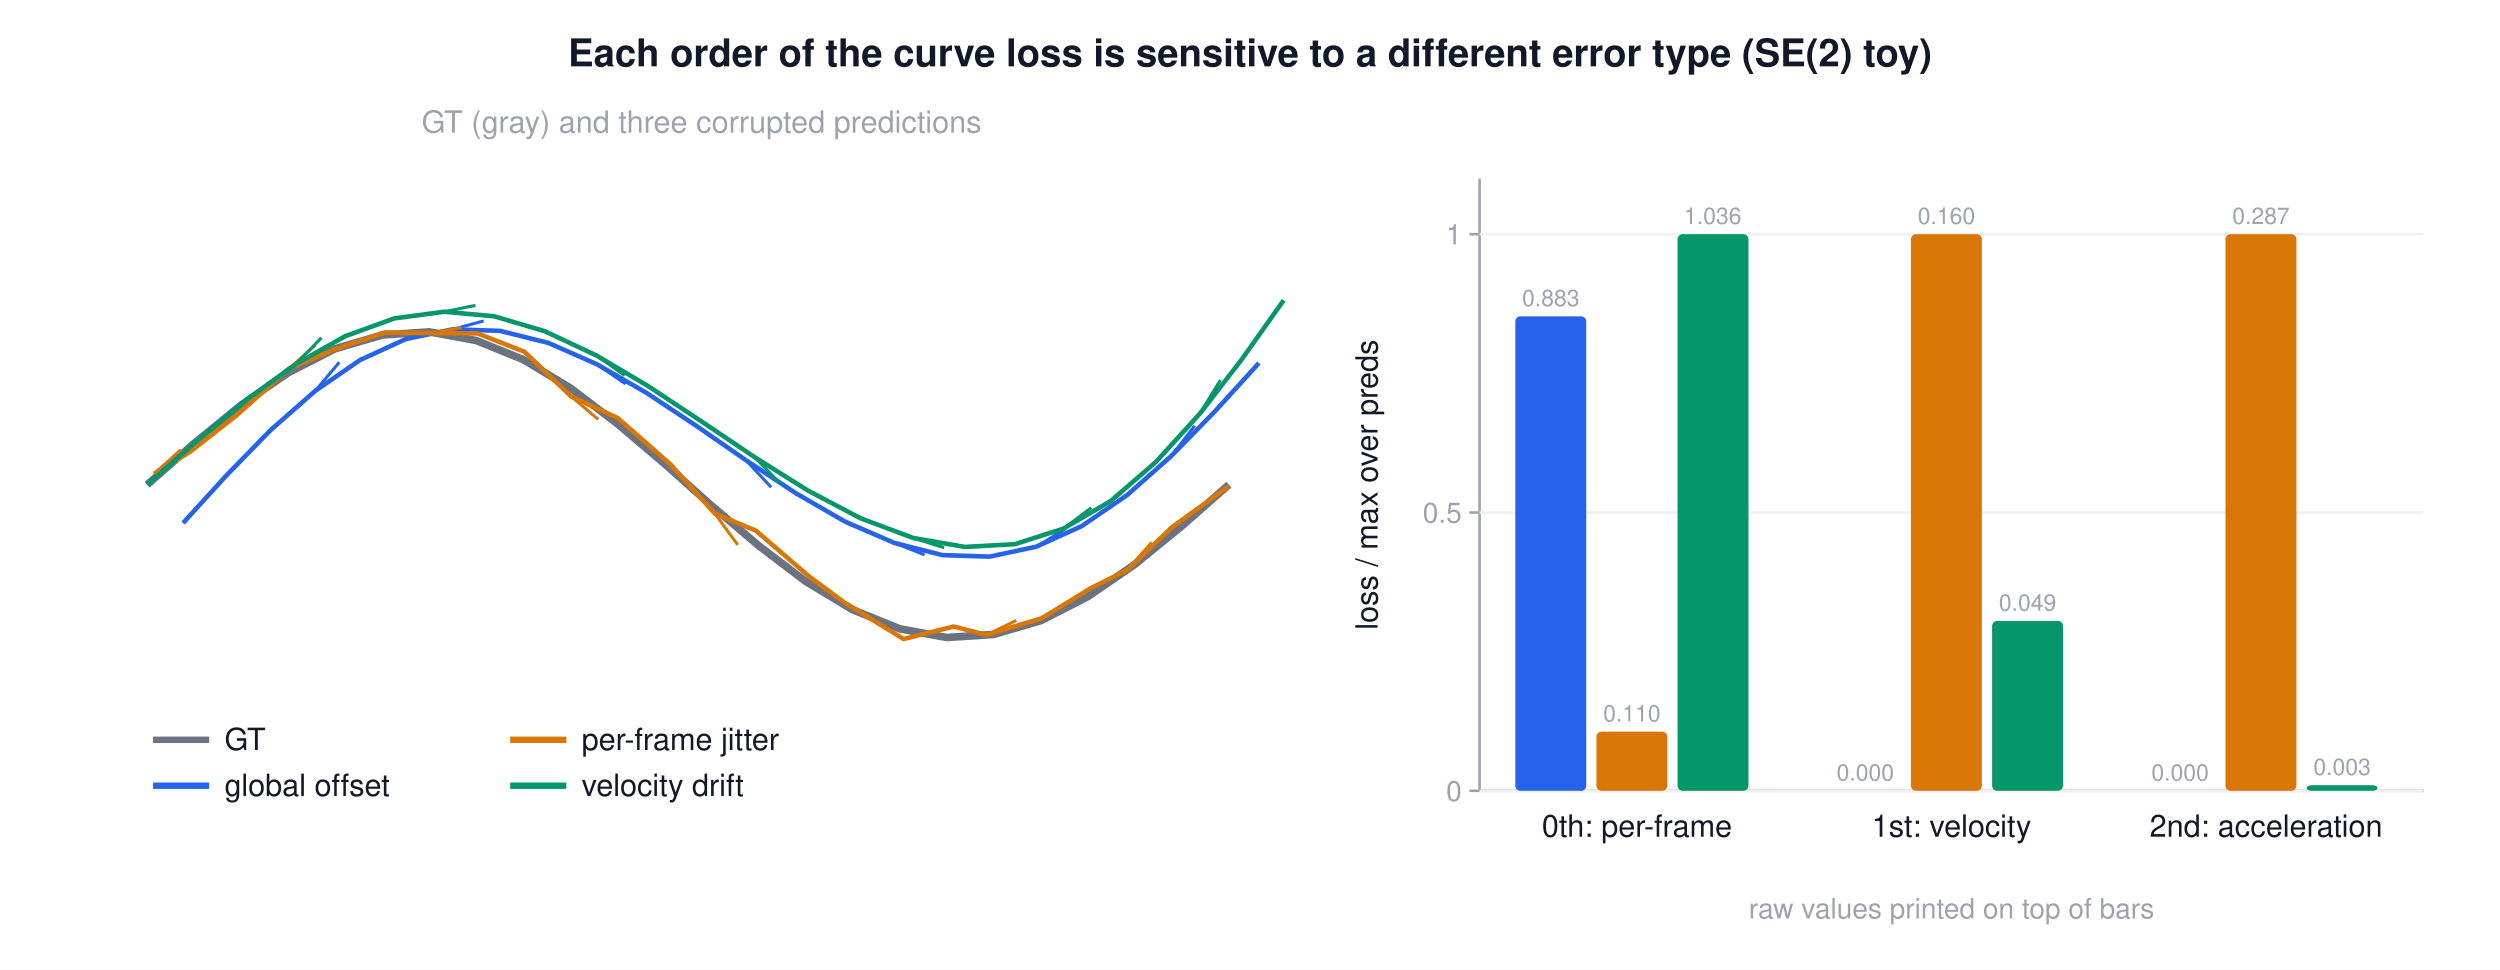
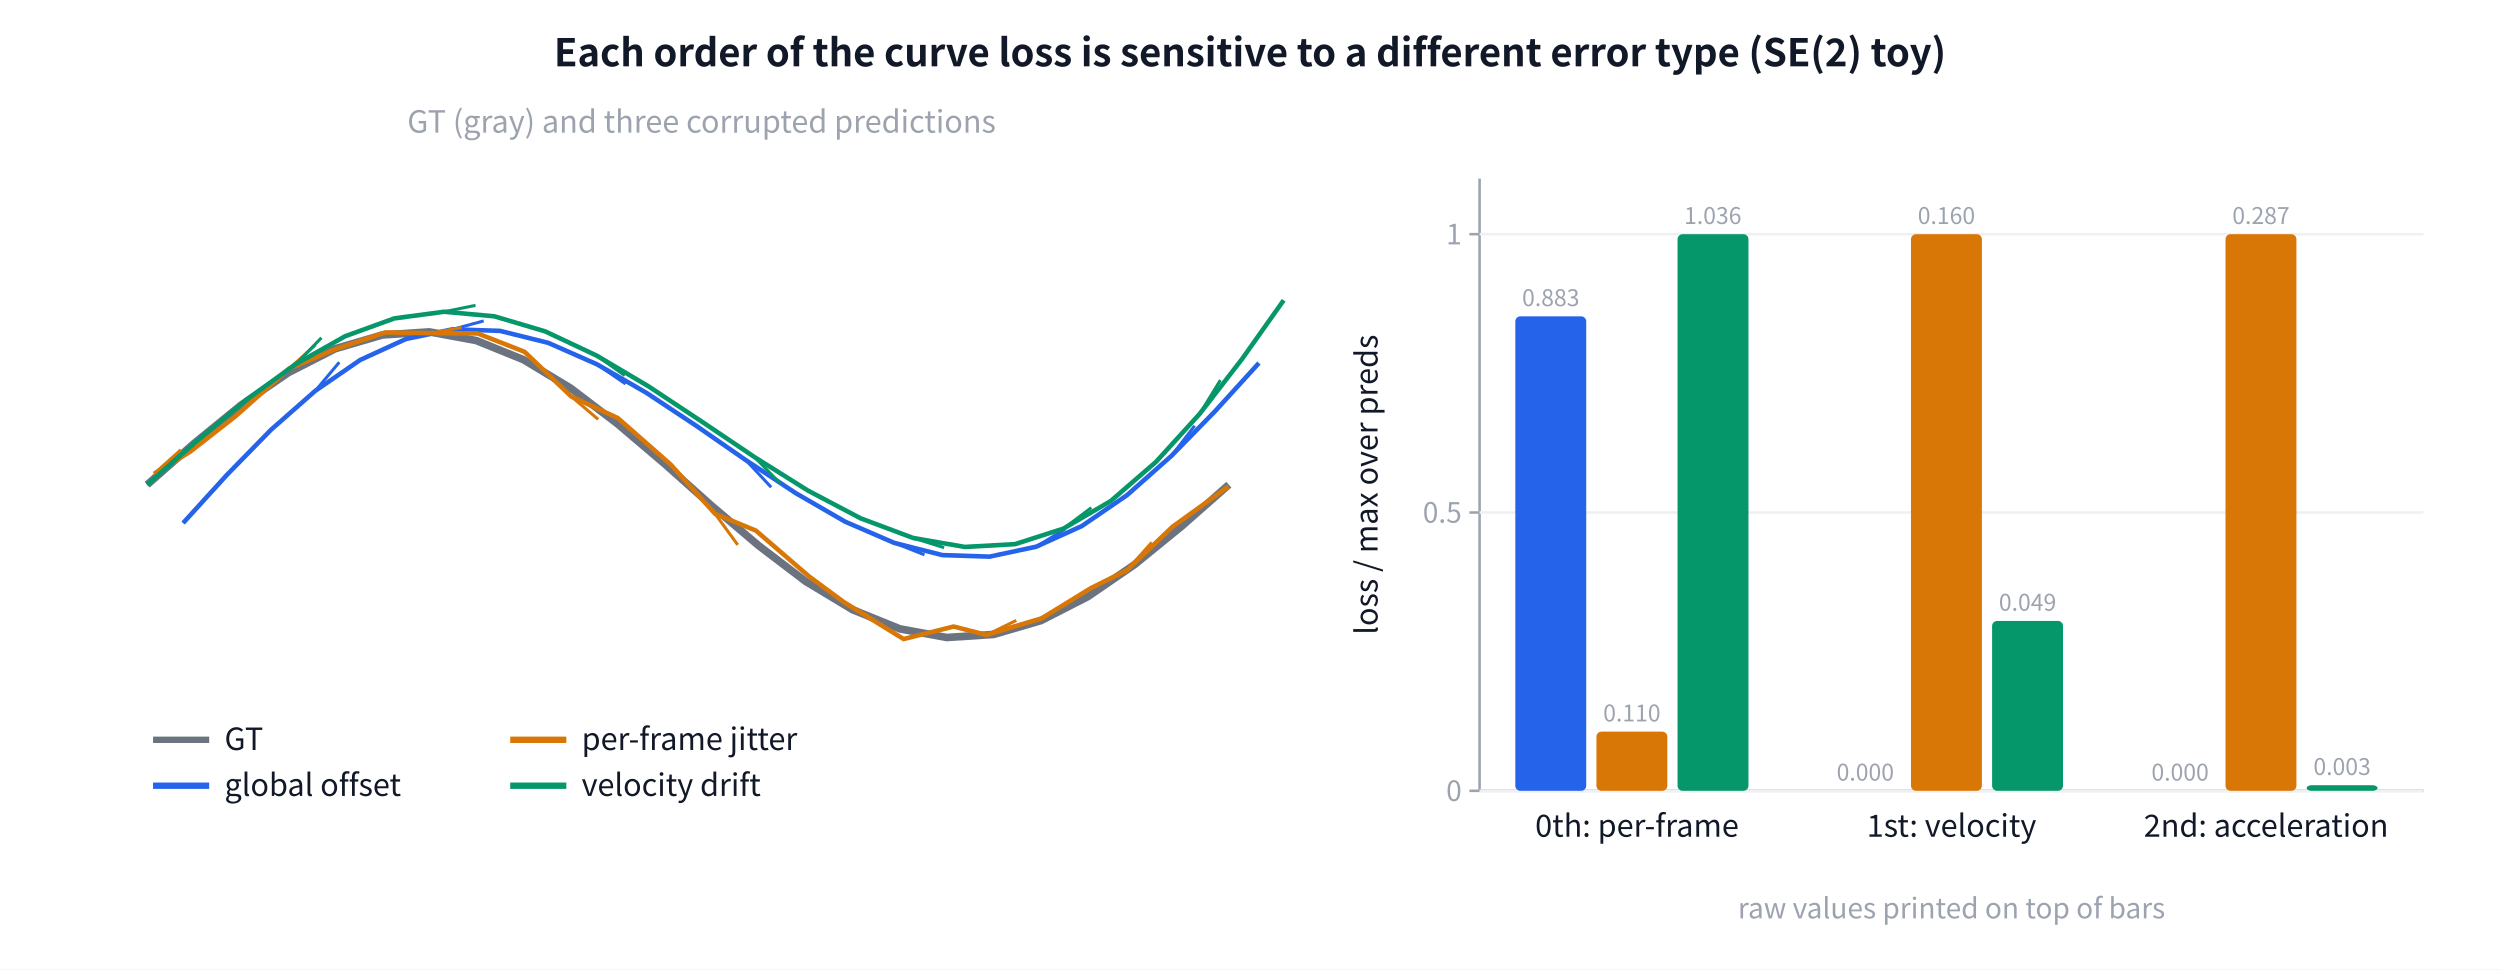
<svg xmlns="http://www.w3.org/2000/svg" width="980" height="380" viewBox="0 0 980 380">
  <rect width="100%" height="100%" fill="#ffffff" />
-   <text x="490.0" y="26.0" font-size="15" text-anchor="middle" fill="#111827" font-weight="bold" font-family="-apple-system, Helvetica, Arial, sans-serif">Each order of the curve loss is sensitive to a different error type (SE(2) toy)</text>
-   <text x="275.0" y="52.0" font-size="12" text-anchor="middle" fill="#9ca3af" font-weight="normal" font-family="-apple-system, Helvetica, Arial, sans-serif">GT (gray) and three corrupted predictions</text>
+   <text x="490.0" y="26.0" font-size="15" text-anchor="middle" fill="#111827" font-weight="bold" font-family="-apple-system, 'PingFang SC', 'Noto Sans CJK SC', 'Microsoft YaHei', Helvetica, Arial, sans-serif">Each order of the curve loss is sensitive to a different error type (SE(2) toy)</text>
+   <text x="275.0" y="52.0" font-size="12" text-anchor="middle" fill="#9ca3af" font-weight="normal" font-family="-apple-system, 'PingFang SC', 'Noto Sans CJK SC', 'Microsoft YaHei', Helvetica, Arial, sans-serif">GT (gray) and three corrupted predictions</text>
  <polyline points="57.7,190.0 76.1,173.8 94.5,158.8 113.0,146.1 131.4,136.7 149.9,131.3 168.3,130.1 186.7,133.5 205.2,141.0 223.6,152.1 242.0,166.1 260.5,181.8 278.9,198.2 297.4,213.9 315.8,227.9 334.2,239.0 352.7,246.5 371.1,249.9 389.5,248.7 408.0,243.3 426.4,233.9 444.9,221.2 463.3,206.2 481.7,190.0" fill="none" stroke="#6b7280" stroke-width="3" stroke-opacity="1.0" stroke-linejoin="round" />
  <polyline points="71.8,205.0 88.9,186.2 106.2,168.5 123.6,153.2 141.2,141.1 159.1,132.9 177.4,129.1 196.0,129.7 214.9,134.4 234.0,142.8 253.4,154.0 272.9,166.9 292.4,180.4 311.9,193.3 331.3,204.5 350.5,212.8 369.4,217.6 387.9,218.2 406.2,214.3 424.1,206.2 441.8,194.1 459.2,178.7 476.4,161.1 493.5,142.3" fill="none" stroke="#2563eb" stroke-width="1.8" stroke-opacity="1.0" stroke-linejoin="round" />
  <line x1="71.8" y1="205.0" x2="81.5" y2="194.2" stroke="#2563eb" stroke-width="1.2" />
  <line x1="123.6" y1="153.2" x2="133.0" y2="142.0" stroke="#2563eb" stroke-width="1.2" />
  <line x1="177.4" y1="129.1" x2="189.6" y2="125.8" stroke="#2563eb" stroke-width="1.2" />
  <line x1="234.0" y1="142.8" x2="245.2" y2="150.5" stroke="#2563eb" stroke-width="1.2" />
  <line x1="292.4" y1="180.4" x2="302.3" y2="191.0" stroke="#2563eb" stroke-width="1.2" />
  <line x1="350.5" y1="212.8" x2="362.4" y2="217.5" stroke="#2563eb" stroke-width="1.2" />
  <line x1="406.2" y1="214.3" x2="417.5" y2="207.4" stroke="#2563eb" stroke-width="1.2" />
  <line x1="459.2" y1="178.7" x2="468.3" y2="166.9" stroke="#2563eb" stroke-width="1.2" />
  <polyline points="60.4,185.7 74.5,177.1 92.4,163.1 113.3,144.5 131.4,136.9 151.0,130.3 168.7,130.6 187.2,130.7 205.6,137.9 223.9,155.4 242.2,163.9 262.8,182.0 280.3,201.4 296.3,208.0 317.2,226.0 330.9,236.1 354.2,250.5 373.8,245.6 386.7,248.9 408.3,242.4 427.7,230.5 441.8,223.5 459.6,206.5 481.5,190.7" fill="none" stroke="#d97706" stroke-width="1.8" stroke-opacity="1.0" stroke-linejoin="round" />
  <line x1="60.4" y1="185.7" x2="70.9" y2="176.3" stroke="#d97706" stroke-width="1.2" />
  <line x1="113.3" y1="144.5" x2="123.7" y2="135.2" stroke="#d97706" stroke-width="1.2" />
  <line x1="168.7" y1="130.6" x2="181.0" y2="128.4" stroke="#d97706" stroke-width="1.2" />
  <line x1="223.9" y1="155.4" x2="234.5" y2="164.4" stroke="#d97706" stroke-width="1.2" />
  <line x1="280.3" y1="201.4" x2="289.2" y2="213.6" stroke="#d97706" stroke-width="1.2" />
  <line x1="330.9" y1="236.1" x2="342.4" y2="242.8" stroke="#d97706" stroke-width="1.2" />
  <line x1="386.7" y1="248.9" x2="398.4" y2="243.2" stroke="#d97706" stroke-width="1.2" />
  <line x1="441.8" y1="223.5" x2="451.5" y2="212.6" stroke="#d97706" stroke-width="1.2" />
  <polyline points="57.7,190.0 77.2,172.8 96.6,156.7 116.0,142.7 135.3,131.8 154.6,124.8 174.1,122.2 193.8,124.0 213.7,129.9 233.9,139.4 254.3,151.5 275.0,165.2 295.8,179.2 316.7,192.3 337.4,203.2 358.0,210.9 378.2,214.4 397.9,213.3 416.9,207.2 435.4,196.4 453.1,181.1 470.3,162.2 486.9,140.7 503.2,117.7" fill="none" stroke="#059669" stroke-width="1.8" stroke-opacity="1.0" stroke-linejoin="round" />
  <line x1="57.7" y1="190.0" x2="68.1" y2="180.7" stroke="#059669" stroke-width="1.2" />
  <line x1="116.0" y1="142.7" x2="126.0" y2="132.4" stroke="#059669" stroke-width="1.2" />
  <line x1="174.1" y1="122.2" x2="186.4" y2="119.7" stroke="#059669" stroke-width="1.2" />
  <line x1="233.9" y1="139.4" x2="244.9" y2="147.2" stroke="#059669" stroke-width="1.2" />
  <line x1="295.8" y1="179.2" x2="305.8" y2="189.5" stroke="#059669" stroke-width="1.2" />
  <line x1="358.0" y1="210.9" x2="370.1" y2="214.7" stroke="#059669" stroke-width="1.2" />
  <line x1="416.9" y1="207.2" x2="427.8" y2="199.0" stroke="#059669" stroke-width="1.2" />
  <line x1="470.3" y1="162.2" x2="478.4" y2="149.0" stroke="#059669" stroke-width="1.2" />
  <line x1="60.0" y1="290.0" x2="82.0" y2="290.0" stroke="#6b7280" stroke-width="2.5" />
-   <text x="88.0" y="294.0" font-size="12" text-anchor="start" fill="#111827" font-weight="normal" font-family="-apple-system, Helvetica, Arial, sans-serif">GT</text>
+   <text x="88.0" y="294.0" font-size="12" text-anchor="start" fill="#111827" font-weight="normal" font-family="-apple-system, 'PingFang SC', 'Noto Sans CJK SC', 'Microsoft YaHei', Helvetica, Arial, sans-serif">GT</text>
  <line x1="60.0" y1="308.0" x2="82.0" y2="308.0" stroke="#2563eb" stroke-width="2.5" />
-   <text x="88.0" y="312.0" font-size="12" text-anchor="start" fill="#111827" font-weight="normal" font-family="-apple-system, Helvetica, Arial, sans-serif">global offset</text>
+   <text x="88.0" y="312.0" font-size="12" text-anchor="start" fill="#111827" font-weight="normal" font-family="-apple-system, 'PingFang SC', 'Noto Sans CJK SC', 'Microsoft YaHei', Helvetica, Arial, sans-serif">global offset</text>
  <line x1="200.0" y1="290.0" x2="222.0" y2="290.0" stroke="#d97706" stroke-width="2.5" />
-   <text x="228.0" y="294.0" font-size="12" text-anchor="start" fill="#111827" font-weight="normal" font-family="-apple-system, Helvetica, Arial, sans-serif">per-frame jitter</text>
+   <text x="228.0" y="294.0" font-size="12" text-anchor="start" fill="#111827" font-weight="normal" font-family="-apple-system, 'PingFang SC', 'Noto Sans CJK SC', 'Microsoft YaHei', Helvetica, Arial, sans-serif">per-frame jitter</text>
  <line x1="200.0" y1="308.0" x2="222.0" y2="308.0" stroke="#059669" stroke-width="2.5" />
-   <text x="228.0" y="312.0" font-size="12" text-anchor="start" fill="#111827" font-weight="normal" font-family="-apple-system, Helvetica, Arial, sans-serif">velocity drift</text>
+   <text x="228.0" y="312.0" font-size="12" text-anchor="start" fill="#111827" font-weight="normal" font-family="-apple-system, 'PingFang SC', 'Noto Sans CJK SC', 'Microsoft YaHei', Helvetica, Arial, sans-serif">velocity drift</text>
  <line x1="580.0" y1="310.0" x2="950.0" y2="310.0" stroke="#9ca3af" stroke-width="1" />
  <line x1="580.0" y1="70.0" x2="580.0" y2="310.0" stroke="#9ca3af" stroke-width="1" />
  <line x1="576.0" y1="310.0" x2="580.0" y2="310.0" stroke="#9ca3af" stroke-width="1" />
  <line x1="580.0" y1="310.0" x2="950.0" y2="310.0" stroke="#eef0f3" stroke-width="1" />
-   <text x="573.0" y="314.0" font-size="11" text-anchor="end" fill="#9ca3af" font-weight="normal" font-family="-apple-system, Helvetica, Arial, sans-serif">0</text>
+   <text x="573.0" y="314.0" font-size="11" text-anchor="end" fill="#9ca3af" font-weight="normal" font-family="-apple-system, 'PingFang SC', 'Noto Sans CJK SC', 'Microsoft YaHei', Helvetica, Arial, sans-serif">0</text>
  <line x1="576.0" y1="200.9" x2="580.0" y2="200.9" stroke="#9ca3af" stroke-width="1" />
  <line x1="580.0" y1="200.9" x2="950.0" y2="200.9" stroke="#eef0f3" stroke-width="1" />
-   <text x="573.0" y="204.9" font-size="11" text-anchor="end" fill="#9ca3af" font-weight="normal" font-family="-apple-system, Helvetica, Arial, sans-serif">0.5</text>
+   <text x="573.0" y="204.9" font-size="11" text-anchor="end" fill="#9ca3af" font-weight="normal" font-family="-apple-system, 'PingFang SC', 'Noto Sans CJK SC', 'Microsoft YaHei', Helvetica, Arial, sans-serif">0.5</text>
  <line x1="576.0" y1="91.8" x2="580.0" y2="91.8" stroke="#9ca3af" stroke-width="1" />
  <line x1="580.0" y1="91.8" x2="950.0" y2="91.8" stroke="#eef0f3" stroke-width="1" />
-   <text x="573.0" y="95.8" font-size="11" text-anchor="end" fill="#9ca3af" font-weight="normal" font-family="-apple-system, Helvetica, Arial, sans-serif">1</text>
-   <text transform="translate(540.0,190.0) rotate(-90)" font-size="12" text-anchor="middle" fill="#111827" font-family="-apple-system, Helvetica, Arial, sans-serif">loss / max over preds</text>
+   <text x="573.0" y="95.8" font-size="11" text-anchor="end" fill="#9ca3af" font-weight="normal" font-family="-apple-system, 'PingFang SC', 'Noto Sans CJK SC', 'Microsoft YaHei', Helvetica, Arial, sans-serif">1</text>
+   <text transform="translate(540.0,190.0) rotate(-90)" font-size="12" text-anchor="middle" fill="#111827" font-family="-apple-system, 'PingFang SC', 'Noto Sans CJK SC', 'Microsoft YaHei', Helvetica, Arial, sans-serif">loss / max over preds</text>
  <rect x="594.0" y="124.0" width="27.8" height="186.0" fill="#2563eb" fill-opacity="1.0" rx="2" />
-   <text x="607.9" y="120.0" font-size="9" text-anchor="middle" fill="#9ca3af" font-weight="normal" font-family="-apple-system, Helvetica, Arial, sans-serif">0.883</text>
+   <text x="607.9" y="120.0" font-size="9" text-anchor="middle" fill="#9ca3af" font-weight="normal" font-family="-apple-system, 'PingFang SC', 'Noto Sans CJK SC', 'Microsoft YaHei', Helvetica, Arial, sans-serif">0.883</text>
  <rect x="625.8" y="286.8" width="27.8" height="23.2" fill="#d97706" fill-opacity="1.0" rx="2" />
-   <text x="639.7" y="282.8" font-size="9" text-anchor="middle" fill="#9ca3af" font-weight="normal" font-family="-apple-system, Helvetica, Arial, sans-serif">0.110</text>
+   <text x="639.7" y="282.8" font-size="9" text-anchor="middle" fill="#9ca3af" font-weight="normal" font-family="-apple-system, 'PingFang SC', 'Noto Sans CJK SC', 'Microsoft YaHei', Helvetica, Arial, sans-serif">0.110</text>
  <rect x="657.6" y="91.8" width="27.8" height="218.2" fill="#059669" fill-opacity="1.0" rx="2" />
-   <text x="671.4" y="87.8" font-size="9" text-anchor="middle" fill="#9ca3af" font-weight="normal" font-family="-apple-system, Helvetica, Arial, sans-serif">1.036</text>
-   <text x="641.7" y="328.0" font-size="12" text-anchor="middle" fill="#111827" font-weight="normal" font-family="-apple-system, Helvetica, Arial, sans-serif">0th: per-frame</text>
+   <text x="671.4" y="87.8" font-size="9" text-anchor="middle" fill="#9ca3af" font-weight="normal" font-family="-apple-system, 'PingFang SC', 'Noto Sans CJK SC', 'Microsoft YaHei', Helvetica, Arial, sans-serif">1.036</text>
+   <text x="641.7" y="328.0" font-size="12" text-anchor="middle" fill="#111827" font-weight="normal" font-family="-apple-system, 'PingFang SC', 'Noto Sans CJK SC', 'Microsoft YaHei', Helvetica, Arial, sans-serif">0th: per-frame</text>
  <rect x="717.3" y="310.0" width="27.8" height="0.0" fill="#2563eb" fill-opacity="1.0" rx="2" />
-   <text x="731.2" y="306.0" font-size="9" text-anchor="middle" fill="#9ca3af" font-weight="normal" font-family="-apple-system, Helvetica, Arial, sans-serif">0.000</text>
+   <text x="731.2" y="306.0" font-size="9" text-anchor="middle" fill="#9ca3af" font-weight="normal" font-family="-apple-system, 'PingFang SC', 'Noto Sans CJK SC', 'Microsoft YaHei', Helvetica, Arial, sans-serif">0.000</text>
  <rect x="749.1" y="91.8" width="27.8" height="218.2" fill="#d97706" fill-opacity="1.0" rx="2" />
-   <text x="763.0" y="87.8" font-size="9" text-anchor="middle" fill="#9ca3af" font-weight="normal" font-family="-apple-system, Helvetica, Arial, sans-serif">0.160</text>
+   <text x="763.0" y="87.8" font-size="9" text-anchor="middle" fill="#9ca3af" font-weight="normal" font-family="-apple-system, 'PingFang SC', 'Noto Sans CJK SC', 'Microsoft YaHei', Helvetica, Arial, sans-serif">0.160</text>
  <rect x="780.9" y="243.4" width="27.8" height="66.6" fill="#059669" fill-opacity="1.0" rx="2" />
-   <text x="794.8" y="239.4" font-size="9" text-anchor="middle" fill="#9ca3af" font-weight="normal" font-family="-apple-system, Helvetica, Arial, sans-serif">0.049</text>
-   <text x="765.0" y="328.0" font-size="12" text-anchor="middle" fill="#111827" font-weight="normal" font-family="-apple-system, Helvetica, Arial, sans-serif">1st: velocity</text>
+   <text x="794.8" y="239.4" font-size="9" text-anchor="middle" fill="#9ca3af" font-weight="normal" font-family="-apple-system, 'PingFang SC', 'Noto Sans CJK SC', 'Microsoft YaHei', Helvetica, Arial, sans-serif">0.049</text>
+   <text x="765.0" y="328.0" font-size="12" text-anchor="middle" fill="#111827" font-weight="normal" font-family="-apple-system, 'PingFang SC', 'Noto Sans CJK SC', 'Microsoft YaHei', Helvetica, Arial, sans-serif">1st: velocity</text>
  <rect x="840.7" y="310.0" width="27.8" height="0.0" fill="#2563eb" fill-opacity="1.0" rx="2" />
-   <text x="854.6" y="306.0" font-size="9" text-anchor="middle" fill="#9ca3af" font-weight="normal" font-family="-apple-system, Helvetica, Arial, sans-serif">0.000</text>
+   <text x="854.6" y="306.0" font-size="9" text-anchor="middle" fill="#9ca3af" font-weight="normal" font-family="-apple-system, 'PingFang SC', 'Noto Sans CJK SC', 'Microsoft YaHei', Helvetica, Arial, sans-serif">0.000</text>
  <rect x="872.4" y="91.8" width="27.8" height="218.2" fill="#d97706" fill-opacity="1.0" rx="2" />
-   <text x="886.3" y="87.8" font-size="9" text-anchor="middle" fill="#9ca3af" font-weight="normal" font-family="-apple-system, Helvetica, Arial, sans-serif">0.287</text>
+   <text x="886.3" y="87.8" font-size="9" text-anchor="middle" fill="#9ca3af" font-weight="normal" font-family="-apple-system, 'PingFang SC', 'Noto Sans CJK SC', 'Microsoft YaHei', Helvetica, Arial, sans-serif">0.287</text>
  <rect x="904.2" y="307.8" width="27.8" height="2.2" fill="#059669" fill-opacity="1.0" rx="2" />
-   <text x="918.1" y="303.8" font-size="9" text-anchor="middle" fill="#9ca3af" font-weight="normal" font-family="-apple-system, Helvetica, Arial, sans-serif">0.003</text>
-   <text x="888.3" y="328.0" font-size="12" text-anchor="middle" fill="#111827" font-weight="normal" font-family="-apple-system, Helvetica, Arial, sans-serif">2nd: acceleration</text>
-   <text x="765.0" y="360.0" font-size="11" text-anchor="middle" fill="#9ca3af" font-weight="normal" font-family="-apple-system, Helvetica, Arial, sans-serif">raw values printed on top of bars</text>
+   <text x="918.1" y="303.8" font-size="9" text-anchor="middle" fill="#9ca3af" font-weight="normal" font-family="-apple-system, 'PingFang SC', 'Noto Sans CJK SC', 'Microsoft YaHei', Helvetica, Arial, sans-serif">0.003</text>
+   <text x="888.3" y="328.0" font-size="12" text-anchor="middle" fill="#111827" font-weight="normal" font-family="-apple-system, 'PingFang SC', 'Noto Sans CJK SC', 'Microsoft YaHei', Helvetica, Arial, sans-serif">2nd: acceleration</text>
+   <text x="765.0" y="360.0" font-size="11" text-anchor="middle" fill="#9ca3af" font-weight="normal" font-family="-apple-system, 'PingFang SC', 'Noto Sans CJK SC', 'Microsoft YaHei', Helvetica, Arial, sans-serif">raw values printed on top of bars</text>
</svg>
